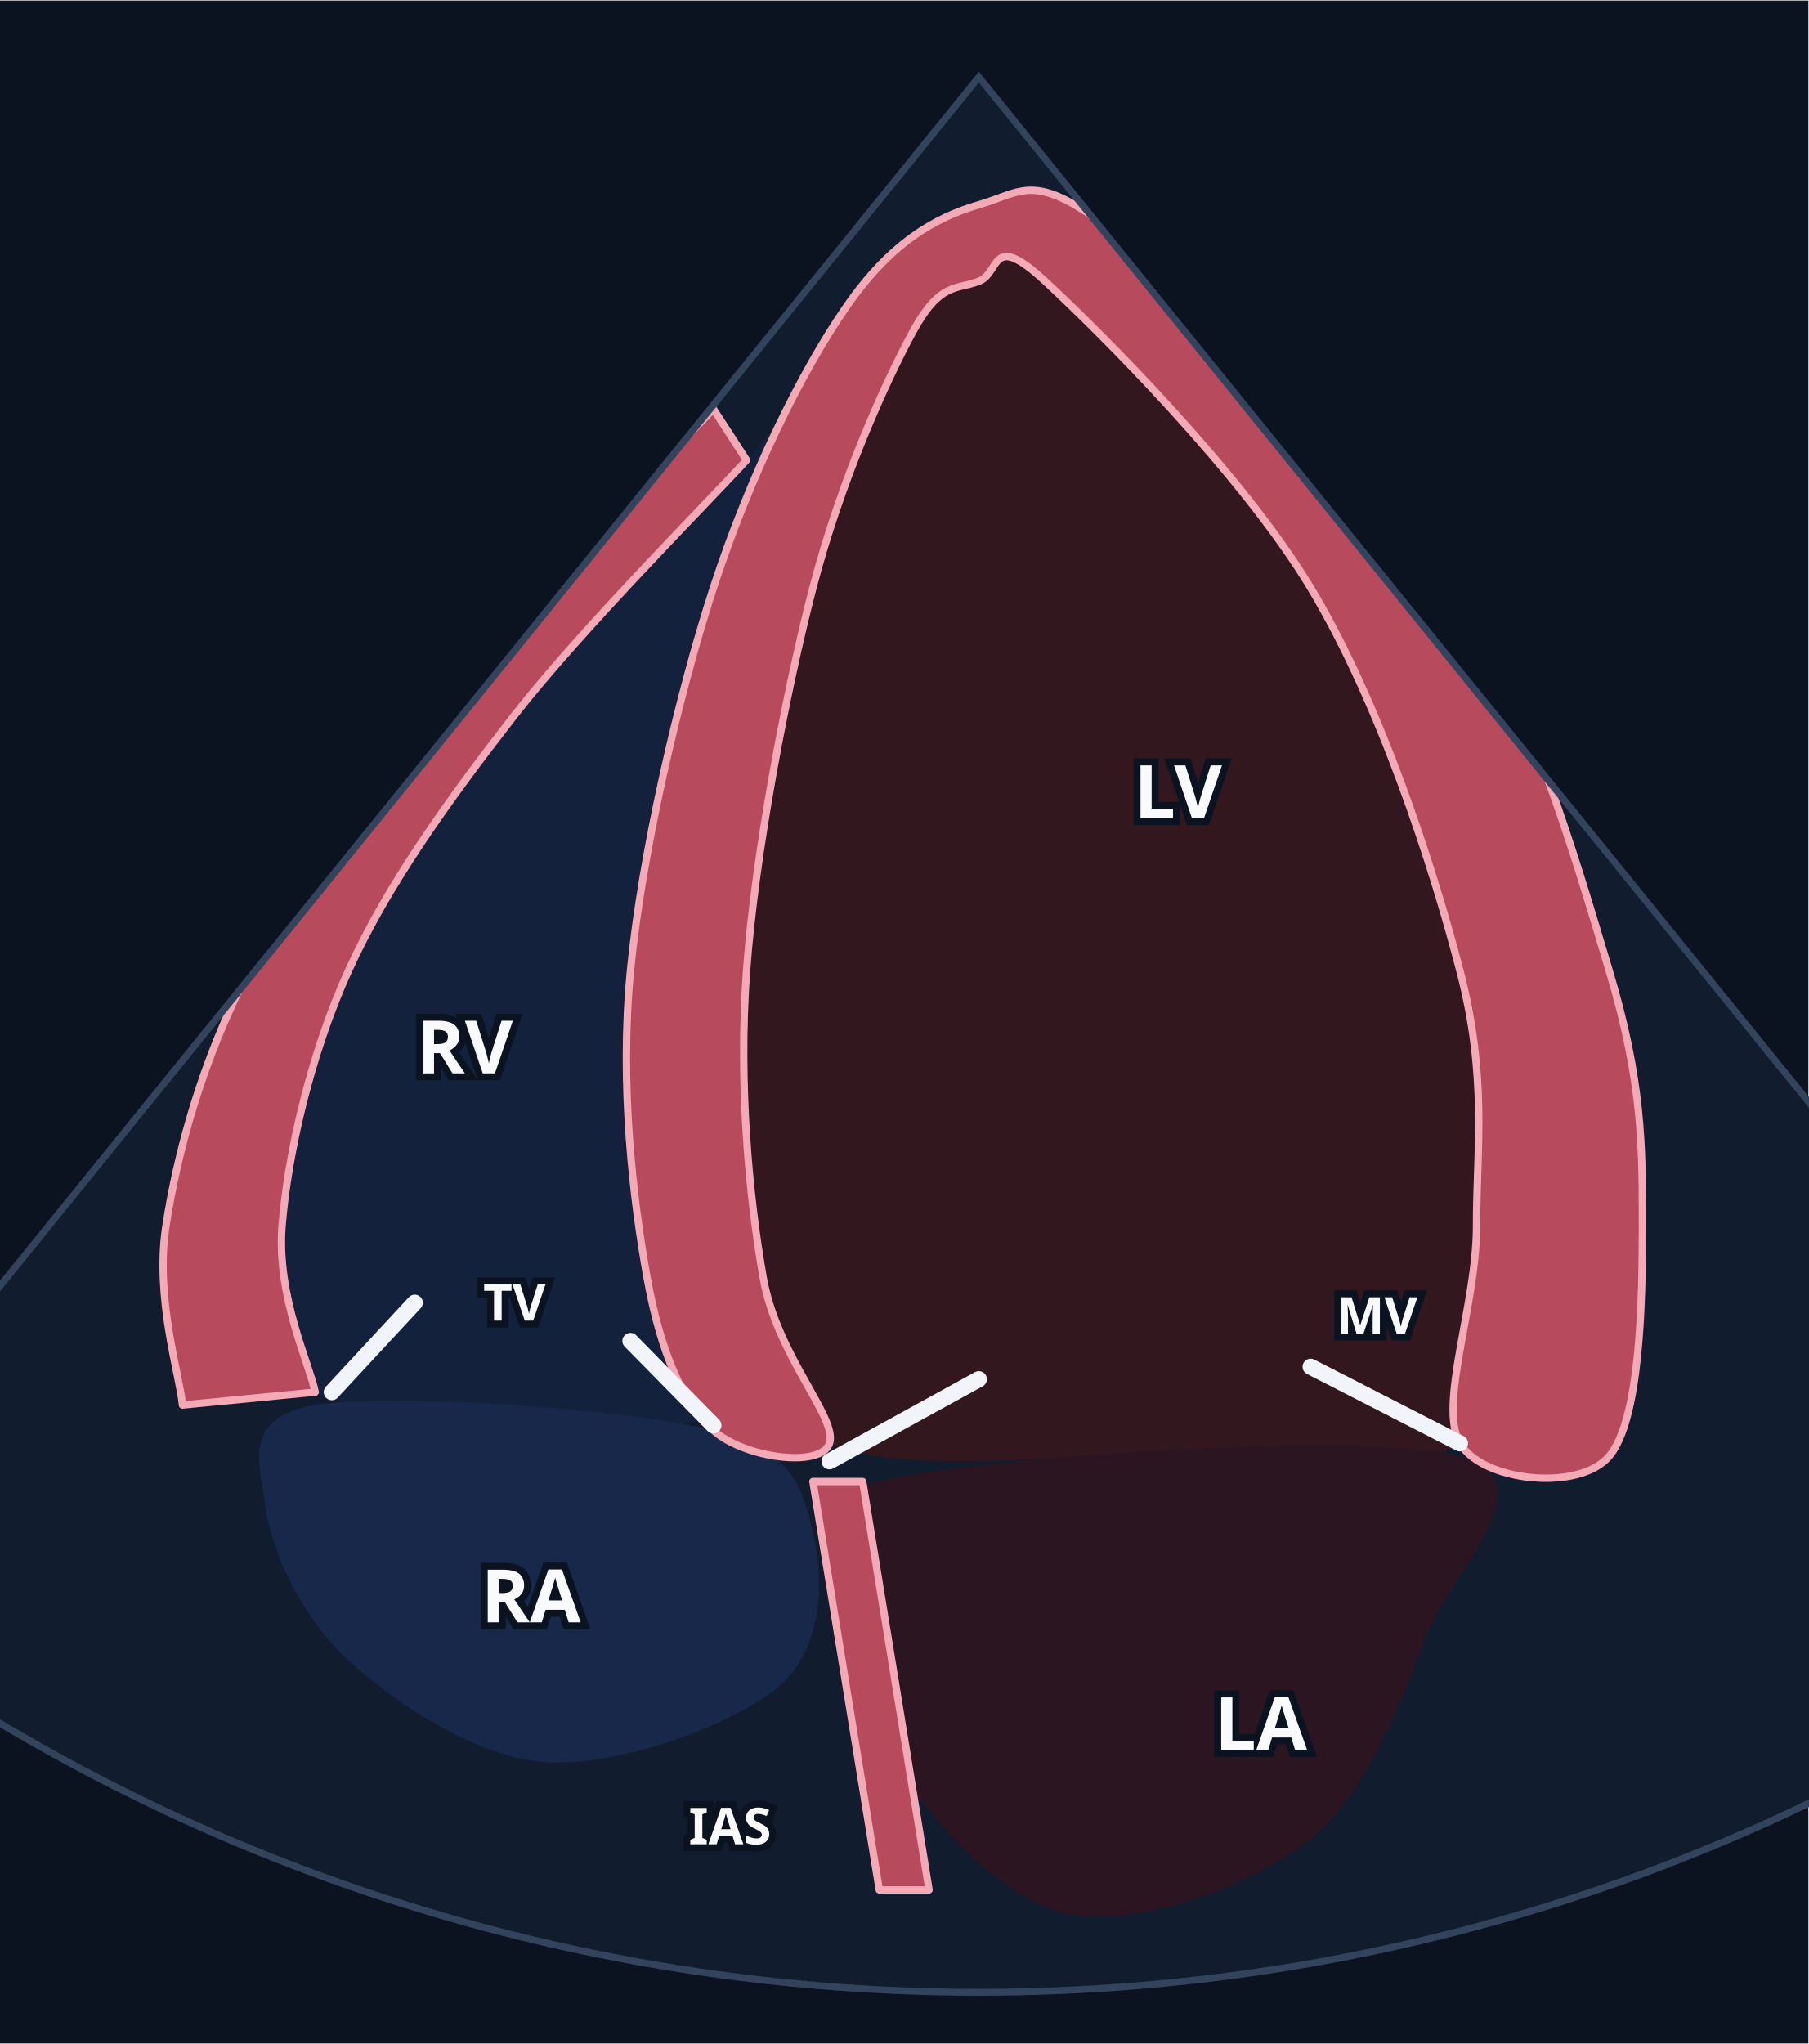
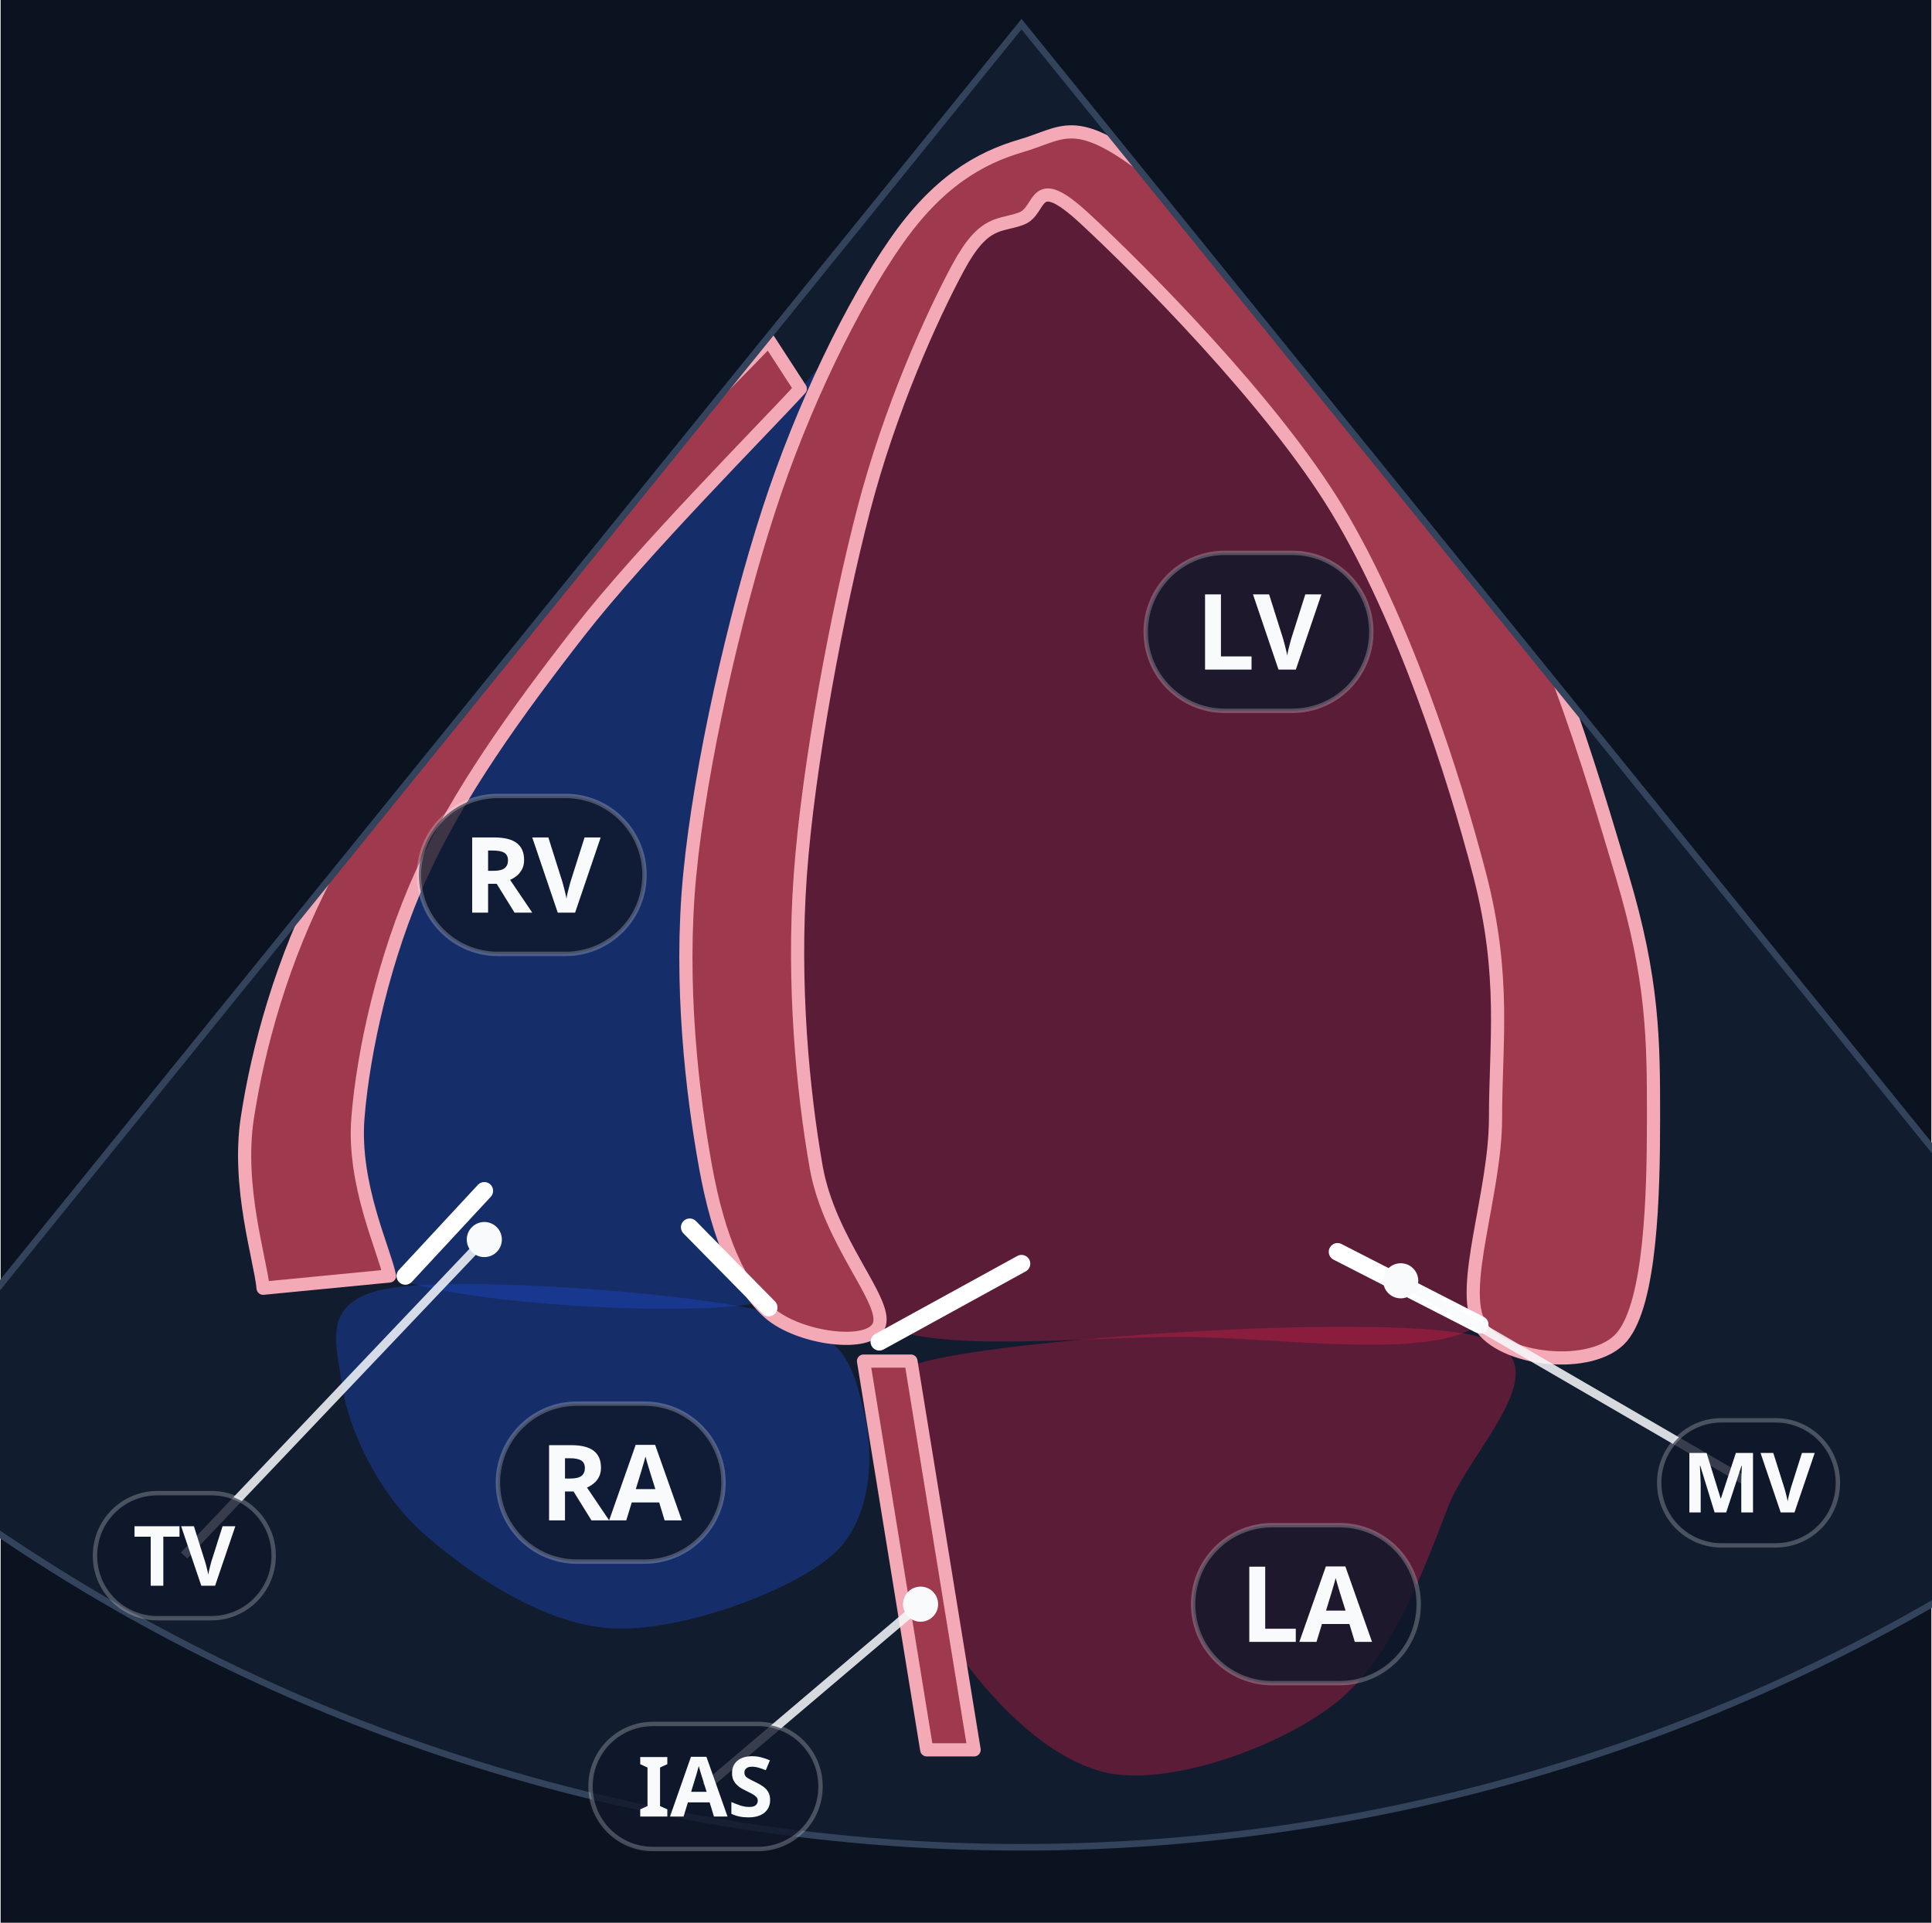
- <svg xmlns="http://www.w3.org/2000/svg" width="392" height="443" viewBox="147.6 11.1 392.4 443.2">
+ <svg xmlns="http://www.w3.org/2000/svg" width="440" height="438" viewBox="127.4 22.2 439.9 438.2">
  <defs>
    <clipPath id="sector">
      <path d="M 360.0 27.7 L 98.5 350.6 A 415.5 415.5 0 0 0 621.5 350.6 Z" />
    </clipPath>
  </defs>
-   <rect x="147.6" y="11.1" width="392.4" height="443.2" fill="#0B1220" />
+   <rect x="127.4" y="22.2" width="439.9" height="438.2" fill="#0B1220" />
  <path d="M 360.0 27.7 L 98.5 350.6 A 415.5 415.5 0 0 0 621.5 350.6 Z" fill="#111C2E" />
  <g clip-path="url(#sector)">
-     <path d="M 309.6 110.8 C 298.8 122.8 273.6 147.7 259.2 166.2 C 244.8 184.7 231.6 203.1 223.2 221.6 C 214.8 240.1 210.0 261.8 208.8 277.0 C 207.6 292.2 200.4 306.1 216.0 313.0 C 231.6 319.9 290.4 322.7 302.4 318.5 C 314.4 314.4 291.0 304.2 288.0 288.1 C 285.0 271.9 282.0 246.5 284.4 221.6 C 286.8 196.7 295.8 159.7 302.4 138.5 C 309.0 117.3 322.8 98.8 324.0 94.2 C 325.2 89.6 320.4 98.8 309.6 110.8 Z" fill="#14213D" />
-     <path d="M 345.6 83.1 C 351.6 72.0 355.2 73.9 360.0 72.0 C 364.8 70.2 362.4 60.9 374.4 72.0 C 386.4 83.1 417.0 113.6 432.0 138.5 C 447.0 163.4 458.4 198.5 464.4 221.6 C 470.4 244.7 468.0 259.9 468.0 277.0 C 468.0 294.1 476.4 315.8 464.4 324.1 C 452.4 332.4 418.8 326.9 396.0 326.9 C 373.2 326.9 341.4 330.6 327.6 324.1 C 313.8 317.6 316.2 305.2 313.2 288.1 C 310.2 271.0 307.8 246.5 309.6 221.6 C 311.4 196.7 318.0 161.6 324.0 138.5 C 330.0 115.4 339.6 94.2 345.6 83.1 Z" fill="#33171F" />
-     <path d="M 216.0 315.8 C 232.2 313.0 284.4 316.7 302.4 321.3 C 320.4 325.9 321.6 334.2 324.0 343.5 C 326.4 352.7 326.4 368.4 316.8 376.7 C 307.2 385.0 282.0 394.3 266.4 393.3 C 250.8 392.4 233.4 380.4 223.2 371.2 C 213.0 361.9 206.4 347.2 205.2 337.9 C 204.0 328.7 199.8 318.5 216.0 315.8 Z" fill="#18284A" />
-     <path d="M 338.4 332.4 C 360.0 326.9 444.6 321.3 464.4 326.9 C 484.2 332.4 462.6 351.8 457.2 365.6 C 451.8 379.5 444.6 399.8 432.0 410.0 C 419.4 420.1 396.0 428.4 381.6 426.6 C 367.2 424.7 353.4 410.0 345.6 398.9 C 337.8 387.8 336.0 371.2 334.8 360.1 C 333.6 349.0 316.8 337.9 338.4 332.4 Z" fill="#2A1520" />
-     <path d="M 302.4 321.3 C 295.8 315.3 291.0 304.7 288.0 288.1 C 285.0 271.5 282.0 246.5 284.4 221.6 C 286.8 196.7 294.6 162.5 302.4 138.5 C 310.2 114.5 321.6 91.4 331.2 77.6 C 340.8 63.7 350.4 58.2 360.0 55.4 C 369.6 52.6 372.0 48.0 388.8 60.9 C 405.6 73.9 442.8 106.2 460.8 133.0 C 478.8 159.7 489.6 197.6 496.8 221.6 C 504.0 245.6 504.0 259.5 504.0 277.0 C 504.0 294.5 503.4 319.0 496.8 326.9 C 490.2 334.7 469.2 332.4 464.4 324.1 C 459.6 315.8 468.0 294.1 468.0 277.0 C 468.0 259.9 470.4 244.7 464.4 221.6 C 458.4 198.5 447.0 163.4 432.0 138.5 C 417.0 113.6 386.4 83.1 374.4 72.0 C 362.4 60.9 364.8 70.2 360.0 72.0 C 355.2 73.9 351.6 72.0 345.6 83.1 C 339.6 94.2 330.0 115.4 324.0 138.5 C 318.0 161.6 311.4 196.7 309.6 221.6 C 307.8 246.5 310.2 271.0 313.2 288.1 C 316.2 305.2 329.4 318.5 327.6 324.1 C 325.8 329.6 309.0 327.3 302.4 321.3 Z" fill="#B84A5E" stroke="#F4A9B7" stroke-width="1.6" stroke-linejoin="round" />
-     <path d="M 302.4 99.7 C 292.8 109.9 261.6 140.3 244.8 160.7 C 228.0 181.0 211.8 202.2 201.6 221.6 C 191.4 241.0 186.0 261.3 183.6 277.0 C 181.2 292.7 186.6 309.3 187.2 315.8 L 216.0 313.0 C 214.8 307.0 207.6 292.2 208.8 277.0 C 210.0 261.8 214.8 240.1 223.2 221.6 C 231.6 203.1 244.8 184.7 259.2 166.2 C 273.6 147.7 301.2 120.0 309.6 110.8 Z" fill="#B84A5E" stroke="#F4A9B7" stroke-width="1.6" stroke-linejoin="round" />
-     <path d="M 324.0 332.4 C 325.2 339.8 328.8 361.9 331.2 376.7 C 333.6 391.5 337.2 413.7 338.4 421.0 L 349.2 421.0 C 348.0 413.7 344.4 391.5 342.0 376.7 C 339.6 361.9 336.0 339.8 334.8 332.4 Z" fill="#B84A5E" stroke="#F4A9B7" stroke-width="1.6" stroke-linejoin="round" />
-     <path d="M 219.6 313.0 L 237.6 293.6" fill="none" stroke="#F1F5F9" stroke-width="3.5" stroke-linecap="round" />
-     <path d="M 302.4 320.2 L 284.4 301.9" fill="none" stroke="#F1F5F9" stroke-width="3.5" stroke-linecap="round" />
-     <path d="M 327.6 328.0 L 360.0 310.2" fill="none" stroke="#F1F5F9" stroke-width="3.5" stroke-linecap="round" />
-     <path d="M 464.4 324.1 L 432.0 307.5" fill="none" stroke="#F1F5F9" stroke-width="3.5" stroke-linecap="round" />
+     <path d="M 309.6 110.8 C 298.8 122.8 273.6 147.7 259.2 166.2 C 244.8 184.7 231.6 203.1 223.2 221.6 C 214.8 240.1 210.0 261.8 208.8 277.0 C 207.6 292.2 200.4 306.1 216.0 313.0 C 231.6 319.9 290.4 322.7 302.4 318.5 C 314.4 314.4 291.0 304.2 288.0 288.1 C 285.0 271.9 282.0 246.5 284.4 221.6 C 286.8 196.7 295.8 159.7 302.4 138.5 C 309.0 117.3 322.8 98.8 324.0 94.2 C 325.2 89.6 320.4 98.8 309.6 110.8 Z" fill="#1D4ED8" fill-opacity="0.35" />
+     <path d="M 345.6 83.1 C 351.6 72.0 355.2 73.9 360.0 72.0 C 364.8 70.2 362.4 60.9 374.4 72.0 C 386.4 83.1 417.0 113.6 432.0 138.5 C 447.0 163.4 458.4 198.5 464.4 221.6 C 470.4 244.7 468.0 259.9 468.0 277.0 C 468.0 294.1 476.4 315.8 464.4 324.1 C 452.4 332.4 418.8 326.9 396.0 326.9 C 373.2 326.9 341.4 330.6 327.6 324.1 C 313.8 317.6 316.2 305.2 313.2 288.1 C 310.2 271.0 307.8 246.5 309.6 221.6 C 311.4 196.7 318.0 161.6 324.0 138.5 C 330.0 115.4 339.6 94.2 345.6 83.1 Z" fill="#E11D48" fill-opacity="0.35" />
+     <path d="M 216.0 315.8 C 232.2 313.0 284.4 316.7 302.4 321.3 C 320.4 325.9 321.6 334.2 324.0 343.5 C 326.4 352.7 326.4 368.4 316.8 376.7 C 307.2 385.0 282.0 394.3 266.4 393.3 C 250.8 392.4 233.4 380.4 223.2 371.2 C 213.0 361.9 206.4 347.2 205.2 337.9 C 204.0 328.7 199.8 318.5 216.0 315.8 Z" fill="#1D4ED8" fill-opacity="0.35" />
+     <path d="M 338.4 332.4 C 360.0 326.9 444.6 321.3 464.4 326.9 C 484.2 332.4 462.6 351.8 457.2 365.6 C 451.8 379.5 444.6 399.8 432.0 410.0 C 419.4 420.1 396.0 428.4 381.6 426.6 C 367.2 424.7 353.4 410.0 345.6 398.9 C 337.8 387.8 336.0 371.2 334.8 360.1 C 333.6 349.0 316.8 337.9 338.4 332.4 Z" fill="#E11D48" fill-opacity="0.35" />
+     <path d="M 302.4 321.3 C 295.8 315.3 291.0 304.7 288.0 288.1 C 285.0 271.5 282.0 246.5 284.4 221.6 C 286.8 196.7 294.6 162.5 302.4 138.5 C 310.2 114.5 321.6 91.4 331.2 77.6 C 340.8 63.7 350.4 58.2 360.0 55.4 C 369.6 52.6 372.0 48.0 388.8 60.9 C 405.6 73.9 442.8 106.2 460.8 133.0 C 478.8 159.7 489.6 197.6 496.8 221.6 C 504.0 245.6 504.0 259.5 504.0 277.0 C 504.0 294.5 503.4 319.0 496.8 326.9 C 490.2 334.7 469.2 332.4 464.4 324.1 C 459.6 315.8 468.0 294.1 468.0 277.0 C 468.0 259.9 470.4 244.7 464.4 221.6 C 458.4 198.5 447.0 163.4 432.0 138.5 C 417.0 113.6 386.4 83.1 374.4 72.0 C 362.4 60.9 364.8 70.2 360.0 72.0 C 355.2 73.9 351.6 72.0 345.6 83.1 C 339.6 94.2 330.0 115.4 324.0 138.5 C 318.0 161.6 311.4 196.7 309.6 221.6 C 307.8 246.5 310.2 271.0 313.2 288.1 C 316.2 305.2 329.4 318.5 327.6 324.1 C 325.8 329.6 309.0 327.3 302.4 321.3 Z" fill="#9F3A4E" stroke="#F4A9B7" stroke-width="3.0" stroke-linejoin="round" />
+     <path d="M 302.4 99.7 C 292.8 109.9 261.6 140.3 244.8 160.7 C 228.0 181.0 211.8 202.2 201.6 221.6 C 191.4 241.0 186.0 261.3 183.6 277.0 C 181.2 292.7 186.6 309.3 187.2 315.8 L 216.0 313.0 C 214.8 307.0 207.6 292.2 208.8 277.0 C 210.0 261.8 214.8 240.1 223.2 221.6 C 231.6 203.1 244.8 184.7 259.2 166.2 C 273.6 147.7 301.2 120.0 309.6 110.8 Z" fill="#9F3A4E" stroke="#F4A9B7" stroke-width="3.0" stroke-linejoin="round" />
+     <path d="M 324.0 332.4 C 325.2 339.8 328.8 361.9 331.2 376.7 C 333.6 391.5 337.2 413.7 338.4 421.0 L 349.2 421.0 C 348.0 413.7 344.4 391.5 342.0 376.7 C 339.6 361.9 336.0 339.8 334.8 332.4 Z" fill="#9F3A4E" stroke="#F4A9B7" stroke-width="3.0" stroke-linejoin="round" />
+     <path d="M 219.6 313.0 L 237.6 293.6" fill="none" stroke="#FFFFFF" stroke-width="4" stroke-linecap="round" />
+     <path d="M 302.4 320.2 L 284.4 301.9" fill="none" stroke="#FFFFFF" stroke-width="4" stroke-linecap="round" />
+     <path d="M 327.6 328.0 L 360.0 310.2" fill="none" stroke="#FFFFFF" stroke-width="4" stroke-linecap="round" />
+     <path d="M 464.4 324.1 L 432.0 307.5" fill="none" stroke="#FFFFFF" stroke-width="4" stroke-linecap="round" />
  </g>
  <path d="M 360.0 27.7 L 98.5 350.6 A 415.5 415.5 0 0 0 621.5 350.6 Z" fill="none" stroke="#33435C" stroke-width="1.5" />
-   <g font-family="sans-serif" font-weight="700" fill="#F8FAFC" stroke="#0B1220" stroke-width="3" paint-order="stroke">
-     <text x="403.2" y="182.8" font-size="16" text-anchor="middle" dominant-baseline="middle">LV</text>
-     <text x="248.4" y="238.2" font-size="16" text-anchor="middle" dominant-baseline="middle">RV</text>
-     <text x="262.8" y="357.3" font-size="16" text-anchor="middle" dominant-baseline="middle">RA</text>
-     <text x="421.2" y="385.0" font-size="16" text-anchor="middle" dominant-baseline="middle">LA</text>
-     <text x="259.2" y="293.6" font-size="11" text-anchor="middle" dominant-baseline="middle">TV</text>
-     <text x="446.4" y="296.4" font-size="11" text-anchor="middle" dominant-baseline="middle">MV</text>
-     <text x="306.0" y="407.2" font-size="11" text-anchor="middle" dominant-baseline="middle">IAS</text>
-   </g>
+   <path d="M 169.2 376.7 L 237.6 304.7" stroke="#F8FAFC" stroke-opacity="0.85" stroke-width="2" fill="none" />
+   <circle cx="237.6" cy="304.7" r="4" fill="#F8FAFC" />
+   <path d="M 525.6 360.1 L 446.4 314.1" stroke="#F8FAFC" stroke-opacity="0.85" stroke-width="2" fill="none" />
+   <circle cx="446.4" cy="314.1" r="4" fill="#F8FAFC" />
+   <path d="M 288.0 429.4 L 337.0 387.8" stroke="#F8FAFC" stroke-opacity="0.85" stroke-width="2" fill="none" />
+   <circle cx="337.0" cy="387.8" r="4" fill="#F8FAFC" />
+   <rect x="388.3" y="148.2" width="51.4" height="36.0" rx="18.0" fill="#0F172A" fill-opacity="0.8" stroke="#F8FAFC" stroke-opacity="0.25" stroke-width="1" />
+   <text x="414.0" y="174.8" font-family="sans-serif" font-weight="700" font-size="24" fill="#F8FAFC" text-anchor="middle">LV</text>
+   <rect x="222.7" y="203.6" width="51.4" height="36.0" rx="18.0" fill="#0F172A" fill-opacity="0.8" stroke="#F8FAFC" stroke-opacity="0.25" stroke-width="1" />
+   <text x="248.4" y="230.2" font-family="sans-serif" font-weight="700" font-size="24" fill="#F8FAFC" text-anchor="middle">RV</text>
+   <rect x="240.7" y="342.1" width="51.4" height="36.0" rx="18.0" fill="#0F172A" fill-opacity="0.8" stroke="#F8FAFC" stroke-opacity="0.25" stroke-width="1" />
+   <text x="266.4" y="368.7" font-family="sans-serif" font-weight="700" font-size="24" fill="#F8FAFC" text-anchor="middle">RA</text>
+   <rect x="399.1" y="369.8" width="51.4" height="36.0" rx="18.0" fill="#0F172A" fill-opacity="0.8" stroke="#F8FAFC" stroke-opacity="0.25" stroke-width="1" />
+   <text x="424.8" y="396.4" font-family="sans-serif" font-weight="700" font-size="24" fill="#F8FAFC" text-anchor="middle">LA</text>
+   <rect x="148.9" y="362.5" width="40.7" height="28.5" rx="14.2" fill="#0F172A" fill-opacity="0.8" stroke="#F8FAFC" stroke-opacity="0.25" stroke-width="1" />
+   <text x="169.2" y="383.6" font-family="sans-serif" font-weight="700" font-size="19" fill="#F8FAFC" text-anchor="middle">TV</text>
+   <rect x="505.3" y="345.9" width="40.7" height="28.5" rx="14.2" fill="#0F172A" fill-opacity="0.8" stroke="#F8FAFC" stroke-opacity="0.25" stroke-width="1" />
+   <text x="525.6" y="366.9" font-family="sans-serif" font-weight="700" font-size="19" fill="#F8FAFC" text-anchor="middle">MV</text>
+   <rect x="261.8" y="415.1" width="52.4" height="28.5" rx="14.2" fill="#0F172A" fill-opacity="0.8" stroke="#F8FAFC" stroke-opacity="0.25" stroke-width="1" />
+   <text x="288.0" y="436.2" font-family="sans-serif" font-weight="700" font-size="19" fill="#F8FAFC" text-anchor="middle">IAS</text>
</svg>
